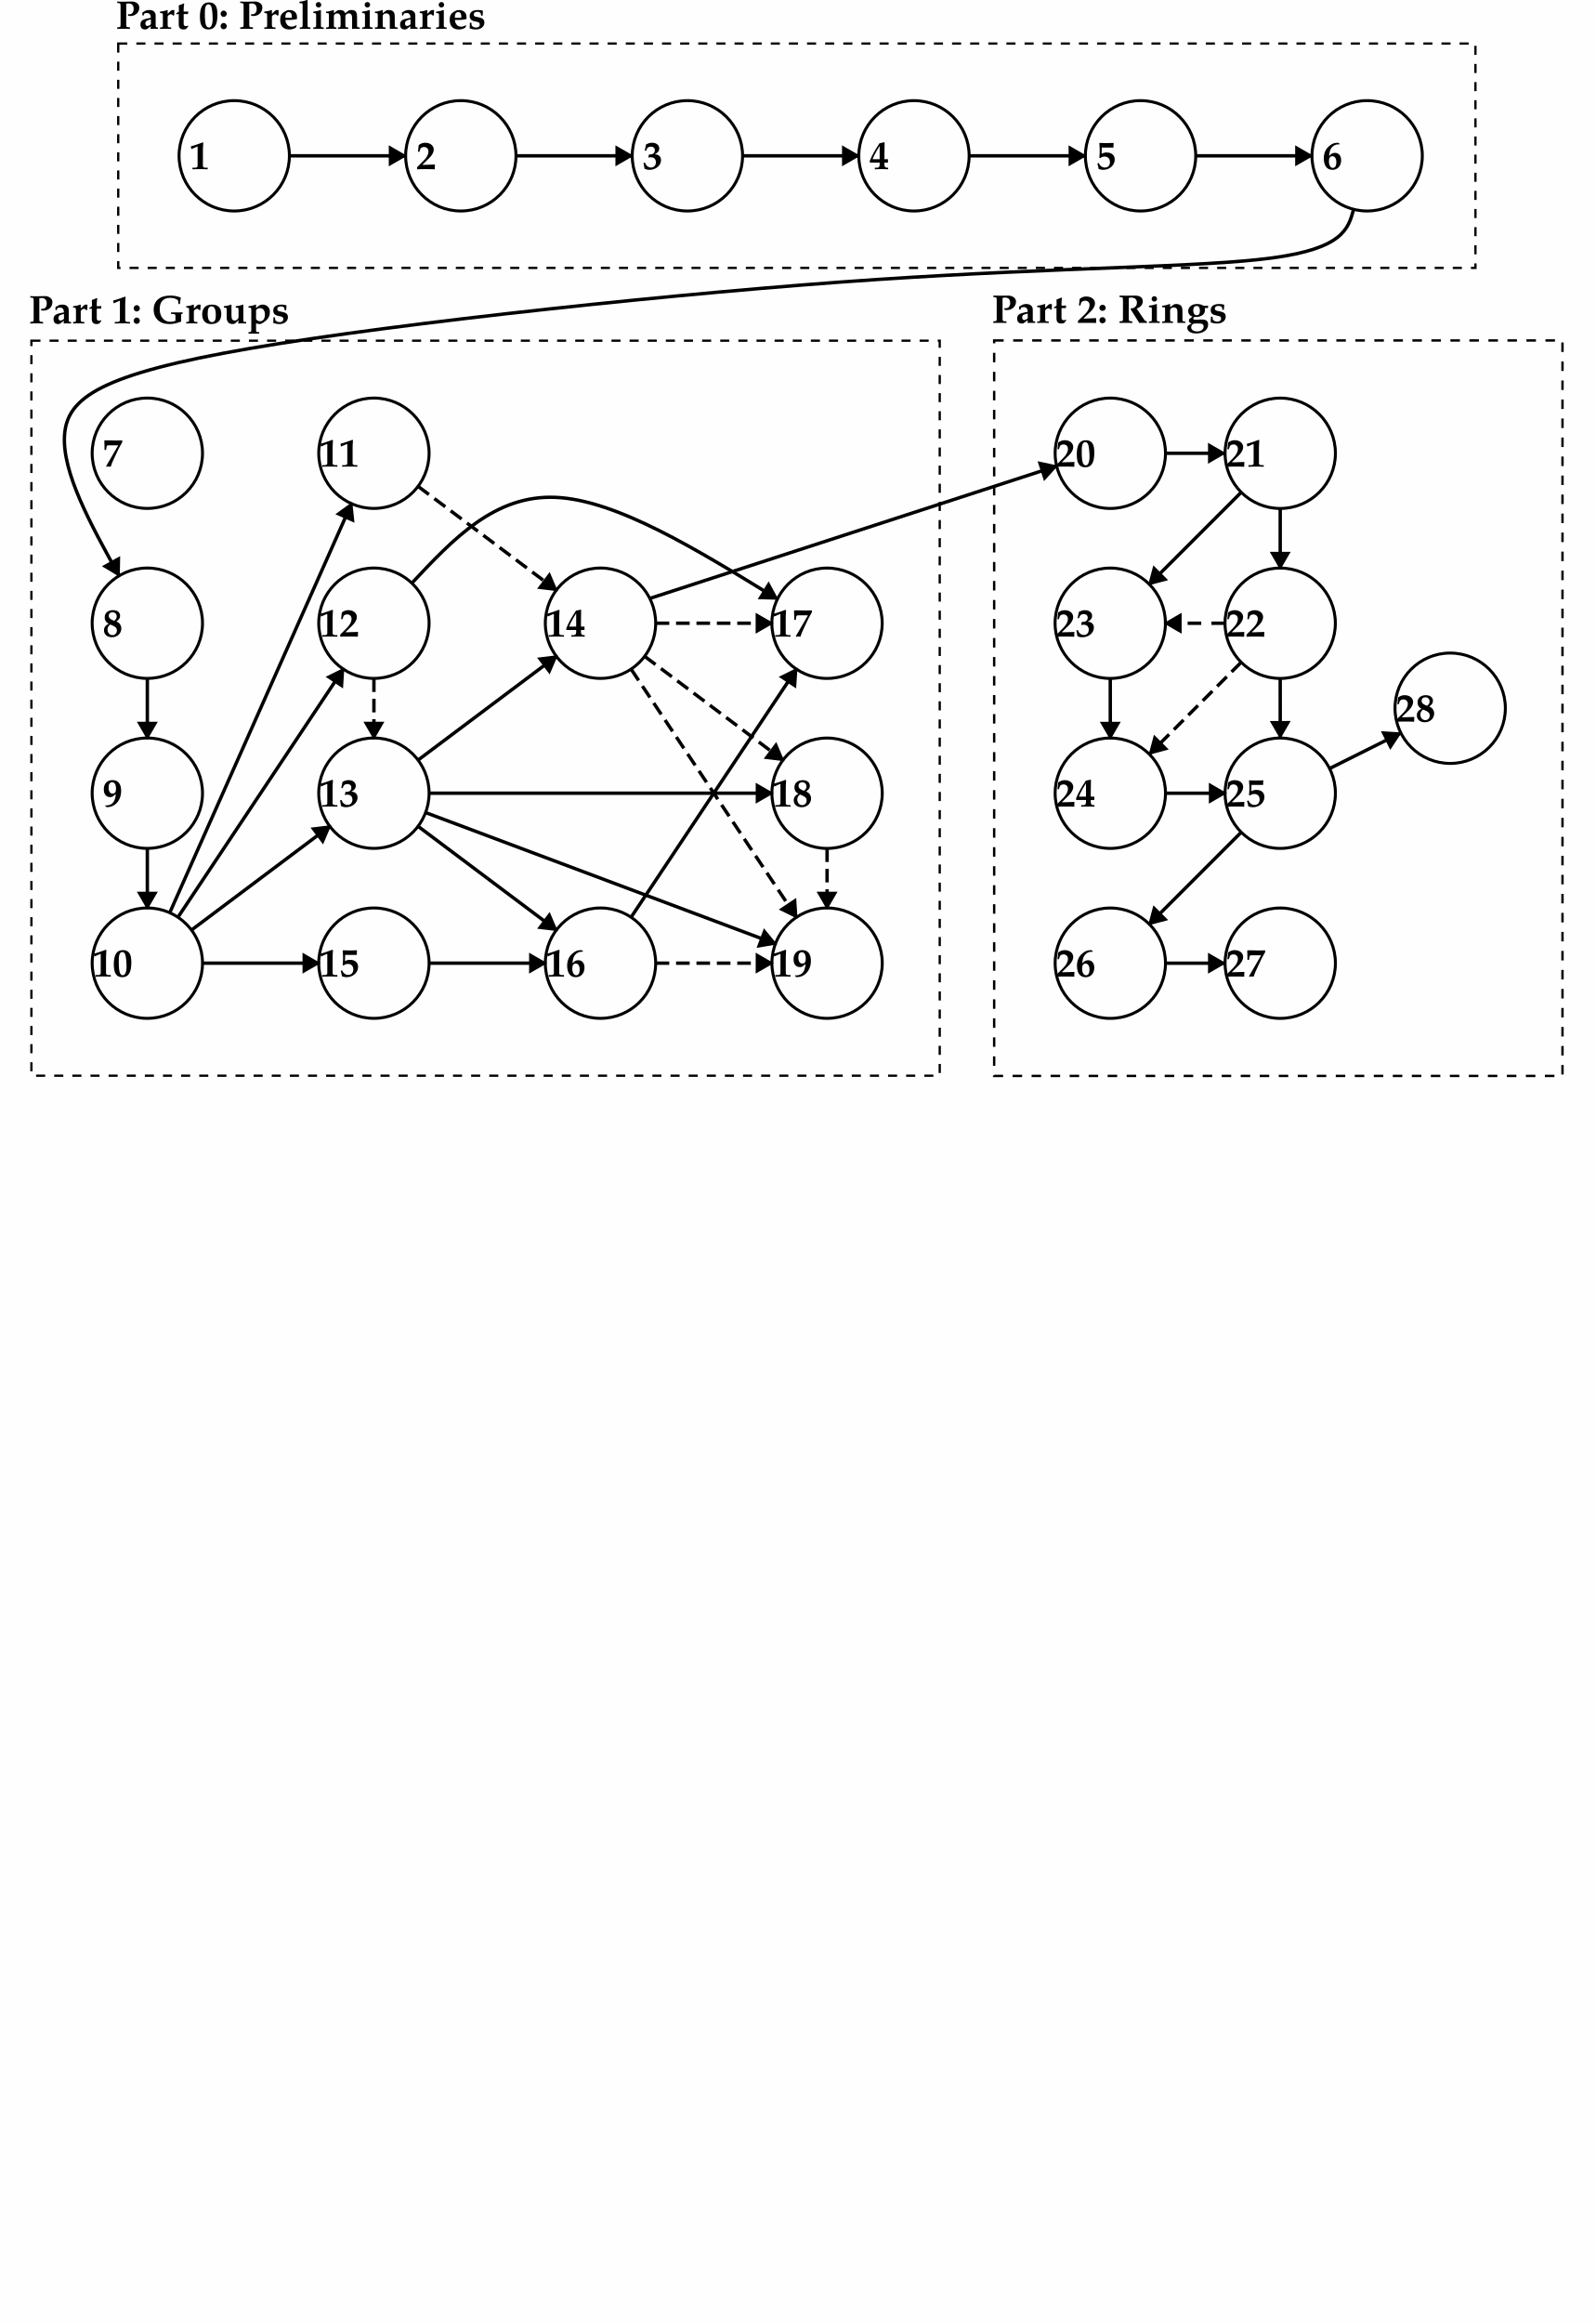
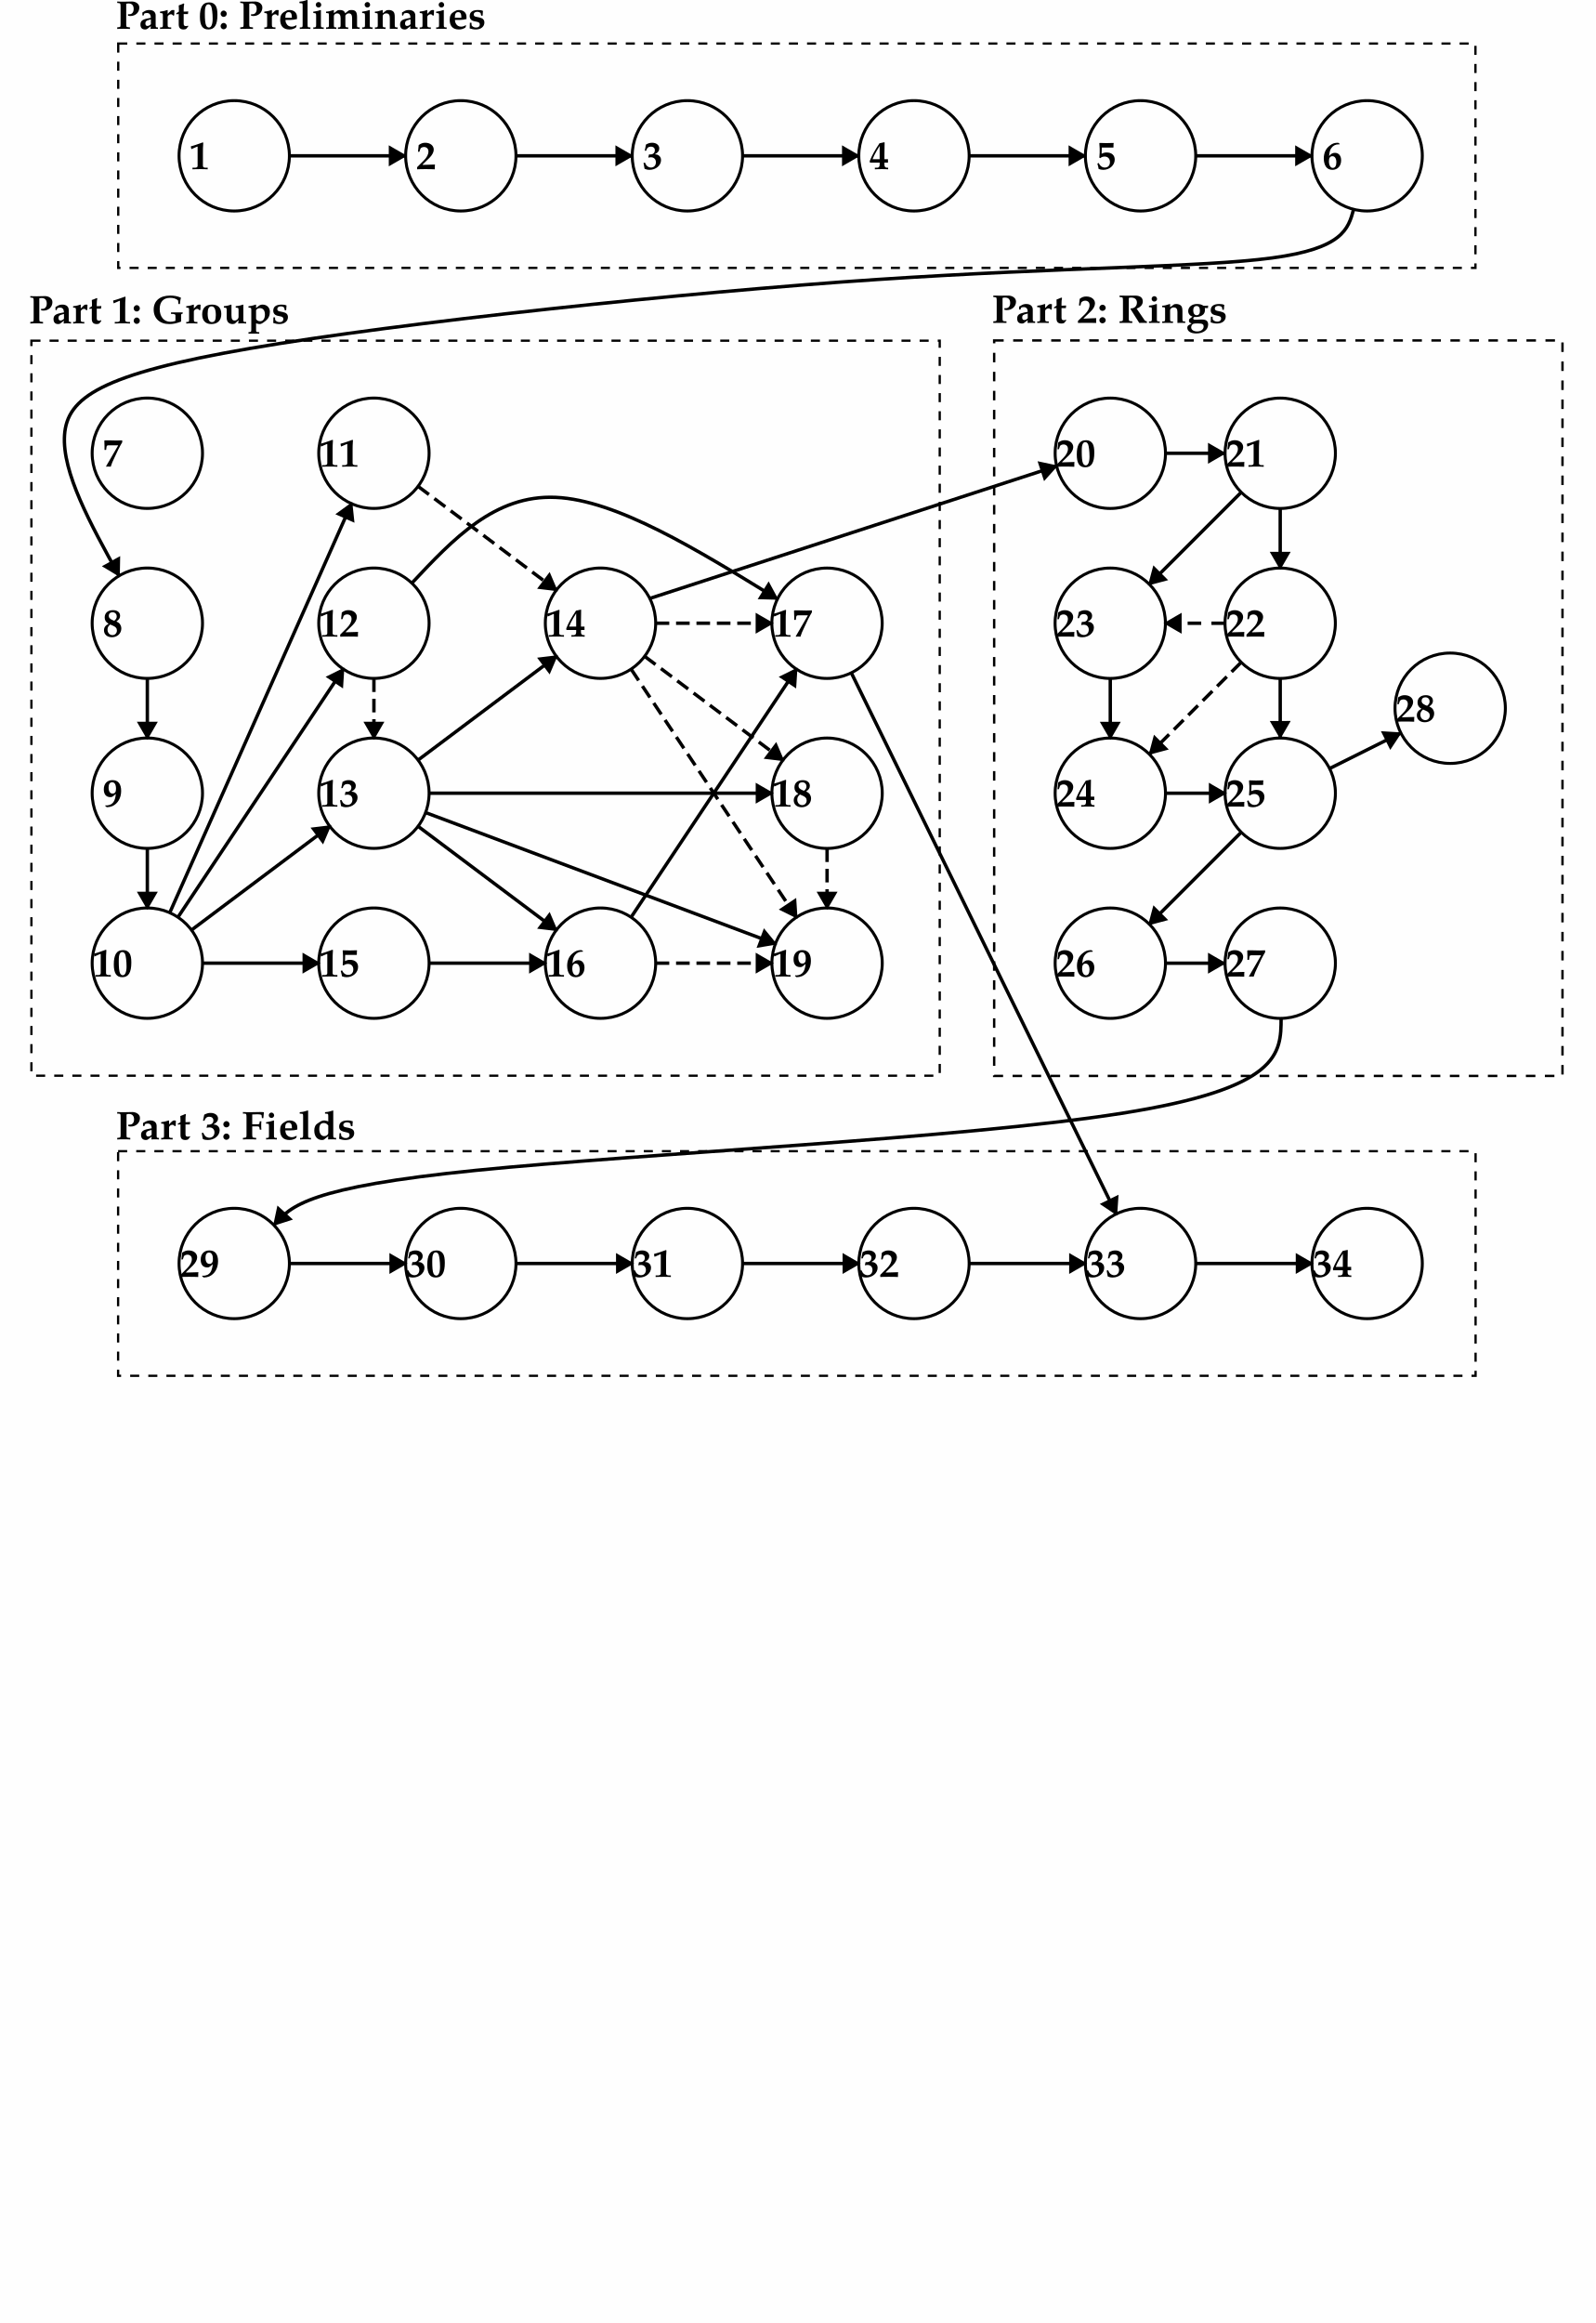
<svg xmlns="http://www.w3.org/2000/svg" width="140.8mm" height="205mm" viewBox="0 0 140.8 205" version="1.1" id="svg1">
  <defs id="defs1">
    <marker style="overflow:visible" id="marker43" refX="3" refY="0" orient="auto-start-reverse" markerWidth="1" markerHeight="1" viewBox="0 0 1 1" preserveAspectRatio="xMidYMid">
      <path transform="scale(0.5)" style="fill:context-stroke;fill-rule:evenodd;stroke:context-stroke;stroke-width:1pt" d="M 5.77,0 -2.88,5 V -5 Z" id="path43" />
    </marker>
    <marker style="overflow:visible" id="Triangle" refX="3.25" refY="0" orient="auto-start-reverse" markerWidth="1" markerHeight="1" viewBox="0 0 1 1" preserveAspectRatio="xMidYMid">
      <path transform="scale(0.5)" style="fill:context-stroke;fill-rule:evenodd;stroke:context-stroke;stroke-width:1pt" d="M 5.77,0 -2.88,5 V -5 Z" id="path135" />
    </marker>
    <marker style="overflow:visible" id="Triangle-8" refX="3" refY="0" orient="auto-start-reverse" markerWidth="1" markerHeight="1" viewBox="0 0 1 1" preserveAspectRatio="xMidYMid">
      <path transform="scale(0.5)" style="fill:context-stroke;fill-rule:evenodd;stroke:context-stroke;stroke-width:1pt" d="M 5.77,0 -2.88,5 V -5 Z" id="path135-9" />
    </marker>
  </defs>
  <g id="layer1" transform="matrix(1,0,0,0.82,-61.71822,-53.71499)">
    <rect style="fill:#fefefe;fill-opacity:1;stroke:#000000;stroke-width:0;stroke-dasharray:none;stroke-dashoffset:0" id="rect1" width="140.8" height="250" x="61.718" y="65.506" />
  </g>
  <g id="layer2" transform="translate(-9.599995,-10.00001)">
    <rect style="fill:#fefefe;fill-opacity:1;stroke:#000000;stroke-width:0.2;stroke-dasharray:0.8, 0.8;stroke-dashoffset:0" id="rect2" width="119.8" height="19.8" x="20.036" y="13.843" />
    <text xml:space="preserve" style="font-size:3.528px;fill:#030303;fill-opacity:1;stroke:#000000;stroke-width:0;stroke-dasharray:none;stroke-dashoffset:0" x="19.805" y="12.54" id="text2">
      <tspan id="tspan2" style="font-style:normal;font-variant:normal;font-weight:bold;font-stretch:normal;font-size:3.528px;font-family:'TeX Gyre Pagella';-inkscape-font-specification:'TeX Gyre Pagella';fill:#030303;fill-opacity:1;stroke-width:0;stroke-dasharray:none" x="19.805" y="12.54">Part 0: Preliminaries</tspan>
    </text>
    <g id="g1" transform="translate(10.3)">
      <circle style="fill:#fefefe;stroke:#000000;stroke-width:0.261;stroke-linejoin:bevel" id="path1" cx="19.975" cy="23.75" r="4.87" />
      <text xml:space="preserve" style="font-weight:bold;font-size:3.528px;font-family:'TeX Gyre Pagella';-inkscape-font-specification:'TeX Gyre Pagella Bold';text-align:center;text-anchor:middle;fill:#000000;fill-opacity:1;stroke:#000000;stroke-width:0;stroke-linejoin:bevel;stroke-dasharray:none" x="19.992" y="24.927" id="text4">
        <tspan id="tspan4" style="stroke-width:0" x="19.992" y="24.927">1</tspan>
      </text>
    </g>
    <g id="g5" transform="translate(30.3)">
      <circle style="fill:#fefefe;stroke:#000000;stroke-width:0.261;stroke-linejoin:bevel" id="circle4" cx="19.975" cy="23.75" r="4.87" />
      <text xml:space="preserve" style="font-weight:bold;font-size:3.528px;font-family:'TeX Gyre Pagella';-inkscape-font-specification:'TeX Gyre Pagella Bold';text-align:center;text-anchor:middle;fill:#000000;fill-opacity:1;stroke:#000000;stroke-width:0;stroke-linejoin:bevel;stroke-dasharray:none" x="19.992" y="24.927" id="text5">
        <tspan id="tspan5" style="stroke-width:0" x="19.992" y="24.927">2</tspan>
      </text>
    </g>
    <g id="g6" transform="translate(50.3)">
      <circle style="fill:#fefefe;stroke:#000000;stroke-width:0.261;stroke-linejoin:bevel" id="circle5" cx="19.975" cy="23.75" r="4.87" />
      <text xml:space="preserve" style="font-weight:bold;font-size:3.528px;font-family:'TeX Gyre Pagella';-inkscape-font-specification:'TeX Gyre Pagella Bold';text-align:center;text-anchor:middle;fill:#000000;fill-opacity:1;stroke:#000000;stroke-width:0;stroke-linejoin:bevel;stroke-dasharray:none" x="19.992" y="24.927" id="text6">
        <tspan id="tspan6" style="stroke-width:0" x="19.992" y="24.927">3</tspan>
      </text>
    </g>
    <g id="g7" transform="translate(70.3)">
      <circle style="fill:#fefefe;stroke:#000000;stroke-width:0.261;stroke-linejoin:bevel" id="circle6" cx="19.975" cy="23.75" r="4.87" />
      <text xml:space="preserve" style="font-weight:bold;font-size:3.528px;font-family:'TeX Gyre Pagella';-inkscape-font-specification:'TeX Gyre Pagella Bold';text-align:center;text-anchor:middle;fill:#000000;fill-opacity:1;stroke:#000000;stroke-width:0;stroke-linejoin:bevel;stroke-dasharray:none" x="19.992" y="24.927" id="text7">
        <tspan id="tspan7" style="stroke-width:0" x="19.992" y="24.927">4</tspan>
      </text>
    </g>
    <g id="g8" transform="translate(90.3)">
      <circle style="fill:#fefefe;stroke:#000000;stroke-width:0.261;stroke-linejoin:bevel" id="circle7" cx="19.975" cy="23.75" r="4.87" />
      <text xml:space="preserve" style="font-weight:bold;font-size:3.528px;font-family:'TeX Gyre Pagella';-inkscape-font-specification:'TeX Gyre Pagella Bold';text-align:center;text-anchor:middle;fill:#000000;fill-opacity:1;stroke:#000000;stroke-width:0;stroke-linejoin:bevel;stroke-dasharray:none" x="19.992" y="24.927" id="text8">
        <tspan id="tspan8" style="stroke-width:0" x="19.992" y="24.927">5</tspan>
      </text>
    </g>
    <g id="g9" transform="translate(110.3)">
      <circle style="fill:#fefefe;stroke:#000000;stroke-width:0.261;stroke-linejoin:bevel" id="circle8" cx="19.975" cy="23.75" r="4.87" />
      <text xml:space="preserve" style="font-weight:bold;font-size:3.528px;font-family:'TeX Gyre Pagella';-inkscape-font-specification:'TeX Gyre Pagella Bold';text-align:center;text-anchor:middle;fill:#000000;fill-opacity:1;stroke:#000000;stroke-width:0;stroke-linejoin:bevel;stroke-dasharray:none" x="19.992" y="24.927" id="text9">
        <tspan id="tspan9" style="stroke-width:0" x="19.992" y="24.927">6</tspan>
      </text>
    </g>
    <path style="fill:none;fill-rule:evenodd;stroke:#000000;stroke-width:0.302;stroke-linecap:butt;stroke-linejoin:bevel;stroke-dasharray:none;stroke-opacity:1;marker-end:url(#Triangle)" d="M 35.075,23.75 H 45.434" id="path6" />
    <path style="fill:none;fill-rule:evenodd;stroke:#000000;stroke-width:0.301;stroke-linecap:butt;stroke-linejoin:bevel;stroke-dasharray:none;stroke-opacity:1;marker-end:url(#Triangle-8)" d="M 55.075,23.75 H 65.359" id="path6-2" />
    <path style="fill:none;fill-rule:evenodd;stroke:#000000;stroke-width:0.301;stroke-linecap:butt;stroke-linejoin:bevel;stroke-dasharray:none;stroke-opacity:1;marker-end:url(#Triangle-8)" d="M 75.075,23.75 H 85.36" id="path10" />
    <path style="fill:none;fill-rule:evenodd;stroke:#000000;stroke-width:0.301;stroke-linecap:butt;stroke-linejoin:bevel;stroke-dasharray:none;stroke-opacity:1;marker-end:url(#Triangle-8)" d="M 95.075,23.75 H 105.359" id="path11" />
    <path style="fill:none;fill-rule:evenodd;stroke:#000000;stroke-width:0.301;stroke-linecap:butt;stroke-linejoin:bevel;stroke-dasharray:none;stroke-opacity:1;marker-end:url(#Triangle-8)" d="m 115.075,23.75 h 10.284" id="path12" />
  </g>
  <g id="layer3" transform="translate(-7.67,0.9968062)">
    <rect style="fill:#fefefe;fill-opacity:1;stroke:#000000;stroke-width:0.2;stroke-dasharray:0.8, 0.8;stroke-dashoffset:0" id="rect3" width="80.175" height="64.863" x="10.443" y="29.068" />
    <text xml:space="preserve" style="font-size:3.528px;fill:#030303;fill-opacity:1;stroke:#000000;stroke-width:0;stroke-dasharray:none;stroke-dashoffset:0" x="10.205" y="27.54" id="text2-1">
      <tspan id="tspan2-3" style="font-style:normal;font-variant:normal;font-weight:bold;font-stretch:normal;font-size:3.528px;font-family:'TeX Gyre Pagella';-inkscape-font-specification:'TeX Gyre Pagella';fill:#030303;fill-opacity:1;stroke-width:0;stroke-dasharray:none" x="10.205" y="27.54">Part 1: Groups</tspan>
    </text>
    <g id="g2" transform="translate(0.700005,15.24999)">
      <circle style="fill:#fefefe;stroke:#000000;stroke-width:0.261;stroke-linejoin:bevel" id="circle1" cx="19.975" cy="23.75" r="4.87" />
      <text xml:space="preserve" style="font-weight:bold;font-size:3.528px;font-family:'TeX Gyre Pagella';-inkscape-font-specification:'TeX Gyre Pagella Bold';text-align:center;text-anchor:middle;fill:#000000;fill-opacity:1;stroke:#000000;stroke-width:0;stroke-linejoin:bevel;stroke-dasharray:none" x="19.992" y="24.927" id="text1">
        <tspan id="tspan1" style="stroke-width:0" x="19.992" y="24.927">7</tspan>
      </text>
    </g>
    <g id="g11" transform="translate(0.700005,30.24999)">
      <circle style="fill:#fefefe;stroke:#000000;stroke-width:0.261;stroke-linejoin:bevel" id="circle10" cx="19.975" cy="23.75" r="4.87" />
      <text xml:space="preserve" style="font-weight:bold;font-size:3.528px;font-family:'TeX Gyre Pagella';-inkscape-font-specification:'TeX Gyre Pagella Bold';text-align:center;text-anchor:middle;fill:#000000;fill-opacity:1;stroke:#000000;stroke-width:0;stroke-linejoin:bevel;stroke-dasharray:none" x="19.992" y="24.927" id="text11">
        <tspan id="tspan11" style="stroke-width:0" x="19.992" y="24.927">8</tspan>
      </text>
    </g>
    <g id="g3" transform="translate(0.700005,45.24999)">
      <circle style="fill:#fefefe;stroke:#000000;stroke-width:0.261;stroke-linejoin:bevel" id="circle3" cx="19.975" cy="23.75" r="4.87" />
      <text xml:space="preserve" style="font-weight:bold;font-size:3.528px;font-family:'TeX Gyre Pagella';-inkscape-font-specification:'TeX Gyre Pagella Bold';text-align:center;text-anchor:middle;fill:#000000;fill-opacity:1;stroke:#000000;stroke-width:0;stroke-linejoin:bevel;stroke-dasharray:none" x="19.992" y="24.927" id="text3">
        <tspan id="tspan3" style="stroke-width:0" x="19.992" y="24.927">9</tspan>
      </text>
    </g>
    <g id="g12" transform="translate(0.700005,60.24999)">
      <circle style="fill:#fefefe;stroke:#000000;stroke-width:0.261;stroke-linejoin:bevel" id="circle11" cx="19.975" cy="23.75" r="4.87" />
      <text xml:space="preserve" style="font-weight:bold;font-size:3.528px;font-family:'TeX Gyre Pagella';-inkscape-font-specification:'TeX Gyre Pagella Bold';text-align:center;text-anchor:middle;fill:#000000;fill-opacity:1;stroke:#000000;stroke-width:0;stroke-linejoin:bevel;stroke-dasharray:none" x="19.992" y="24.927" id="text12">
        <tspan id="tspan12" style="stroke-width:0" x="19.992" y="24.927">10</tspan>
      </text>
    </g>
    <g id="g20" transform="translate(20.70001,15.24999)">
      <circle style="fill:#fefefe;stroke:#000000;stroke-width:0.261;stroke-linejoin:bevel" id="circle20" cx="19.975" cy="23.75" r="4.87" />
      <text xml:space="preserve" style="font-weight:bold;font-size:3.528px;font-family:'TeX Gyre Pagella';-inkscape-font-specification:'TeX Gyre Pagella Bold';text-align:center;text-anchor:middle;fill:#000000;fill-opacity:1;stroke:#000000;stroke-width:0;stroke-linejoin:bevel;stroke-dasharray:none" x="19.992" y="24.927" id="text20">
        <tspan id="tspan20" style="stroke-width:0" x="19.992" y="24.927">11</tspan>
      </text>
    </g>
    <g id="g21" transform="translate(20.70001,30.24999)">
      <circle style="fill:#fefefe;stroke:#000000;stroke-width:0.261;stroke-linejoin:bevel" id="circle21" cx="19.975" cy="23.75" r="4.87" />
      <text xml:space="preserve" style="font-weight:bold;font-size:3.528px;font-family:'TeX Gyre Pagella';-inkscape-font-specification:'TeX Gyre Pagella Bold';text-align:center;text-anchor:middle;fill:#000000;fill-opacity:1;stroke:#000000;stroke-width:0;stroke-linejoin:bevel;stroke-dasharray:none" x="19.992" y="24.927" id="text21">
        <tspan id="tspan21" style="stroke-width:0" x="19.992" y="24.927">12</tspan>
      </text>
    </g>
    <g id="g22" transform="translate(20.70001,45.24999)">
      <circle style="fill:#fefefe;stroke:#000000;stroke-width:0.261;stroke-linejoin:bevel" id="circle22" cx="19.975" cy="23.75" r="4.87" />
      <text xml:space="preserve" style="font-weight:bold;font-size:3.528px;font-family:'TeX Gyre Pagella';-inkscape-font-specification:'TeX Gyre Pagella Bold';text-align:center;text-anchor:middle;fill:#000000;fill-opacity:1;stroke:#000000;stroke-width:0;stroke-linejoin:bevel;stroke-dasharray:none" x="19.992" y="24.927" id="text22">
        <tspan id="tspan22" style="stroke-width:0" x="19.992" y="24.927">13</tspan>
      </text>
    </g>
    <g id="g23" transform="translate(40.7,30.24999)">
      <circle style="fill:#fefefe;stroke:#000000;stroke-width:0.261;stroke-linejoin:bevel" id="circle23" cx="19.975" cy="23.75" r="4.87" />
      <text xml:space="preserve" style="font-weight:bold;font-size:3.528px;font-family:'TeX Gyre Pagella';-inkscape-font-specification:'TeX Gyre Pagella Bold';text-align:center;text-anchor:middle;fill:#000000;fill-opacity:1;stroke:#000000;stroke-width:0;stroke-linejoin:bevel;stroke-dasharray:none" x="19.992" y="24.927" id="text23">
        <tspan id="tspan23" style="stroke-width:0" x="19.992" y="24.927">14</tspan>
      </text>
    </g>
+     <g id="g24" transform="translate(20.70001,60.24999)">
+       <circle style="fill:#fefefe;stroke:#000000;stroke-width:0.261;stroke-linejoin:bevel" id="circle24" cx="19.975" cy="23.75" r="4.87" />
+       <text xml:space="preserve" style="font-weight:bold;font-size:3.528px;font-family:'TeX Gyre Pagella';-inkscape-font-specification:'TeX Gyre Pagella Bold';text-align:center;text-anchor:middle;fill:#000000;fill-opacity:1;stroke:#000000;stroke-width:0;stroke-linejoin:bevel;stroke-dasharray:none" x="19.992" y="24.927" id="text24">
+         <tspan id="tspan24" style="stroke-width:0" x="19.992" y="24.927">15</tspan>
+       </text>
+     </g>
+     <g id="g25" transform="translate(40.7,60.24999)">
+       <circle style="fill:#fefefe;stroke:#000000;stroke-width:0.261;stroke-linejoin:bevel" id="circle25" cx="19.975" cy="23.75" r="4.87" />
+       <text xml:space="preserve" style="font-weight:bold;font-size:3.528px;font-family:'TeX Gyre Pagella';-inkscape-font-specification:'TeX Gyre Pagella Bold';text-align:center;text-anchor:middle;fill:#000000;fill-opacity:1;stroke:#000000;stroke-width:0;stroke-linejoin:bevel;stroke-dasharray:none" x="19.992" y="24.927" id="text25">
+         <tspan id="tspan25" style="stroke-width:0" x="19.992" y="24.927">16</tspan>
+       </text>
+     </g>
    <g id="g23-2" transform="translate(60.69501,30.25318)">
      <circle style="fill:#fefefe;stroke:#000000;stroke-width:0.261;stroke-linejoin:bevel" id="circle23-4" cx="19.975" cy="23.75" r="4.87" />
      <text xml:space="preserve" style="font-weight:bold;font-size:3.528px;font-family:'TeX Gyre Pagella';-inkscape-font-specification:'TeX Gyre Pagella Bold';text-align:center;text-anchor:middle;fill:#000000;fill-opacity:1;stroke:#000000;stroke-width:0;stroke-linejoin:bevel;stroke-dasharray:none" x="19.992" y="24.927" id="text23-8">
        <tspan id="tspan23-3" style="stroke-width:0" x="19.992" y="24.927">17</tspan>
-       </text>
-     </g>
-     <g id="g24" transform="translate(20.70001,60.24999)">
-       <circle style="fill:#fefefe;stroke:#000000;stroke-width:0.261;stroke-linejoin:bevel" id="circle24" cx="19.975" cy="23.75" r="4.87" />
-       <text xml:space="preserve" style="font-weight:bold;font-size:3.528px;font-family:'TeX Gyre Pagella';-inkscape-font-specification:'TeX Gyre Pagella Bold';text-align:center;text-anchor:middle;fill:#000000;fill-opacity:1;stroke:#000000;stroke-width:0;stroke-linejoin:bevel;stroke-dasharray:none" x="19.992" y="24.927" id="text24">
-         <tspan id="tspan24" style="stroke-width:0" x="19.992" y="24.927">15</tspan>
-       </text>
-     </g>
-     <g id="g25" transform="translate(40.7,60.24999)">
-       <circle style="fill:#fefefe;stroke:#000000;stroke-width:0.261;stroke-linejoin:bevel" id="circle25" cx="19.975" cy="23.75" r="4.87" />
-       <text xml:space="preserve" style="font-weight:bold;font-size:3.528px;font-family:'TeX Gyre Pagella';-inkscape-font-specification:'TeX Gyre Pagella Bold';text-align:center;text-anchor:middle;fill:#000000;fill-opacity:1;stroke:#000000;stroke-width:0;stroke-linejoin:bevel;stroke-dasharray:none" x="19.992" y="24.927" id="text25">
-         <tspan id="tspan25" style="stroke-width:0" x="19.992" y="24.927">16</tspan>
      </text>
    </g>
    <g id="g26" transform="translate(60.70001,45.25318)">
      <circle style="fill:#fefefe;stroke:#000000;stroke-width:0.261;stroke-linejoin:bevel" id="circle26" cx="19.975" cy="23.75" r="4.87" />
      <text xml:space="preserve" style="font-weight:bold;font-size:3.528px;font-family:'TeX Gyre Pagella';-inkscape-font-specification:'TeX Gyre Pagella Bold';text-align:center;text-anchor:middle;fill:#000000;fill-opacity:1;stroke:#000000;stroke-width:0;stroke-linejoin:bevel;stroke-dasharray:none" x="19.992" y="24.927" id="text26">
        <tspan id="tspan26" style="stroke-width:0" x="19.992" y="24.927">18</tspan>
      </text>
    </g>
    <g id="g27" transform="translate(60.70001,60.24999)">
      <circle style="fill:#fefefe;stroke:#000000;stroke-width:0.261;stroke-linejoin:bevel" id="circle27" cx="19.975" cy="23.75" r="4.87" />
      <text xml:space="preserve" style="font-weight:bold;font-size:3.528px;font-family:'TeX Gyre Pagella';-inkscape-font-specification:'TeX Gyre Pagella Bold';text-align:center;text-anchor:middle;fill:#000000;fill-opacity:1;stroke:#000000;stroke-width:0;stroke-linejoin:bevel;stroke-dasharray:none" x="19.992" y="24.927" id="text27">
        <tspan id="tspan27" style="stroke-width:0" x="19.992" y="24.927">19</tspan>
      </text>
    </g>
    <path style="fill:none;fill-rule:evenodd;stroke:#000000;stroke-width:0.3;stroke-linecap:butt;stroke-linejoin:miter;stroke-dasharray:none;stroke-opacity:1;marker-end:url(#marker43)" d="M 20.675,58.87 V 64.13" id="path28" />
    <path style="fill:none;fill-rule:evenodd;stroke:#000000;stroke-width:0.3;stroke-linecap:butt;stroke-linejoin:miter;stroke-dasharray:none;stroke-opacity:1;marker-end:url(#marker43)" d="M 20.675,73.87 V 79.13" id="path29" />
    <path style="fill:none;fill-rule:evenodd;stroke:#000000;stroke-width:0.3;stroke-linecap:butt;stroke-linejoin:miter;stroke-dasharray:none;stroke-opacity:1;marker-end:url(#marker43)" d="M 22.653,79.55 38.697,43.45" id="path30" />
    <path style="fill:none;fill-rule:evenodd;stroke:#000000;stroke-width:0.3;stroke-linecap:butt;stroke-linejoin:miter;stroke-dasharray:none;stroke-opacity:1;marker-end:url(#marker43)" d="M 23.376,79.948 37.974,58.052" id="path31" />
    <path style="fill:none;fill-rule:evenodd;stroke:#000000;stroke-width:0.3;stroke-linecap:butt;stroke-linejoin:miter;stroke-dasharray:none;stroke-opacity:1;marker-end:url(#marker43)" d="M 24.571,81.078 36.779,71.922" id="path32" />
    <path style="fill:none;fill-rule:evenodd;stroke:#000000;stroke-width:0.3;stroke-linecap:butt;stroke-linejoin:miter;stroke-dasharray:none;stroke-opacity:1;marker-end:url(#marker43)" d="M 25.545,84 H 35.805" id="path33" />
    <path style="fill:none;fill-rule:evenodd;stroke:#000000;stroke-width:0.3;stroke-linecap:butt;stroke-linejoin:miter;stroke-dasharray:1.2, 0.6;stroke-dashoffset:0;stroke-opacity:1;marker-end:url(#marker43)" d="m 44.571,41.922 12.209,9.157" id="path37" />
    <path style="fill:none;fill-rule:evenodd;stroke:#000000;stroke-width:0.3;stroke-linecap:butt;stroke-linejoin:miter;stroke-dasharray:1.2, 0.6;stroke-dashoffset:0;stroke-opacity:1;marker-end:url(#marker43)" d="M 40.675,58.87 V 64.13" id="path36" />
    <path style="fill:#000000;fill-opacity:0;stroke:#000000;stroke-width:0.3;stroke-dasharray:none;stroke-dashoffset:0;marker-end:url(#Triangle-8)" d="m 44.034,50.451 c 3.656,-3.895 7.313,-7.79 12.682,-7.557 5.37,0.232 12.453,4.591 19.537,8.95" id="path7" />
    <path style="fill:none;fill-rule:evenodd;stroke:#000000;stroke-width:0.3;stroke-linecap:butt;stroke-linejoin:miter;stroke-dasharray:none;stroke-opacity:1;marker-end:url(#marker43)" d="M 44.571,66.078 56.779,56.922" id="path47" />
    <path style="fill:none;fill-rule:evenodd;stroke:#000000;stroke-width:0.3;stroke-linecap:butt;stroke-linejoin:miter;stroke-dasharray:none;stroke-opacity:1;marker-end:url(#marker43)" d="m 44.571,71.922 12.209,9.157" id="path46" />
    <path style="fill:none;fill-rule:evenodd;stroke:#000000;stroke-width:0.3;stroke-linecap:butt;stroke-linejoin:miter;stroke-dasharray:none;stroke-opacity:1;marker-end:url(#marker43)" d="m 45.545,69 30.261,0.002" id="path3" />
    <path style="fill:none;fill-rule:evenodd;stroke:#000000;stroke-width:0.3;stroke-linecap:butt;stroke-linejoin:miter;stroke-dasharray:none;stroke-opacity:1;marker-end:url(#marker43)" d="M 45.234,70.71 76.116,82.29" id="path45" />
    <path style="fill:none;fill-rule:evenodd;stroke:#000000;stroke-width:0.3;stroke-linecap:butt;stroke-linejoin:miter;stroke-dasharray:1.2, 0.6;stroke-dashoffset:0;stroke-opacity:1;marker-end:url(#Triangle-8)" d="m 65.545,54.001 10.256,0.002" id="path4" />
    <path style="fill:none;fill-rule:evenodd;stroke:#000000;stroke-width:0.3;stroke-linecap:butt;stroke-linejoin:miter;stroke-dasharray:1.2, 0.6;stroke-dashoffset:0;stroke-opacity:1;marker-end:url(#marker43)" d="M 64.57,56.922 76.78,66.081" id="path41" />
    <path style="fill:none;fill-rule:evenodd;stroke:#000000;stroke-width:0.3;stroke-linecap:butt;stroke-linejoin:miter;stroke-dasharray:1.2, 0.6;stroke-dashoffset:0;stroke-opacity:1;marker-end:url(#marker43)" d="M 63.376,58.052 77.974,79.948" id="path40" />
    <path style="fill:none;fill-rule:evenodd;stroke:#000000;stroke-width:0.3;stroke-linecap:butt;stroke-linejoin:miter;stroke-dasharray:none;stroke-opacity:1;marker-end:url(#marker43)" d="M 45.545,84 H 55.805" id="path34" />
    <path style="fill:none;fill-rule:evenodd;stroke:#000000;stroke-width:0.3;stroke-linecap:butt;stroke-linejoin:miter;stroke-dasharray:none;stroke-opacity:1;marker-end:url(#Triangle-8)" d="M 63.376,79.948 77.969,58.055" id="path5" />
    <path style="fill:none;fill-rule:evenodd;stroke:#000000;stroke-width:0.3;stroke-linecap:butt;stroke-linejoin:miter;stroke-dasharray:1.2, 0.6;stroke-dashoffset:0;stroke-opacity:1;marker-end:url(#marker43)" d="M 65.545,84 H 75.805" id="path35" />
    <path style="fill:none;fill-rule:evenodd;stroke:#000000;stroke-width:0.3;stroke-linecap:butt;stroke-linejoin:miter;stroke-dasharray:1.2, 0.6;stroke-dashoffset:0;stroke-opacity:1;marker-end:url(#marker43)" d="M 80.675,73.873 V 79.13" id="path42" />
  </g>
  <g id="layer5" transform="translate(-2.672)">
    <rect style="fill:#fefefe;fill-opacity:1;stroke:#000000;stroke-width:0.21;stroke-dasharray:0.839, 0.839;stroke-dashoffset:0" id="rect3-3" width="50.165" height="64.903" x="90.425" y="30.045" />
    <text xml:space="preserve" style="font-size:6.236px;fill:#030303;fill-opacity:1;stroke:#000000;stroke-width:0;stroke-dasharray:none;stroke-dashoffset:0" x="-0.017" y="50.452" id="text51" transform="matrix(0.5805441,0,0,0.5660146,90.21364,-0.06779408)">
      <tspan id="tspan51" style="font-style:normal;font-variant:normal;font-weight:bold;font-stretch:normal;font-size:6.236px;font-family:'TeX Gyre Pagella';-inkscape-font-specification:'TeX Gyre Pagella';fill:#030303;fill-opacity:1;stroke-width:0;stroke-dasharray:none" x="-0.017" y="50.452">Part 2: Rings</tspan>
    </text>
    <g id="g2-1" transform="translate(80.702,16.24999)">
      <circle style="fill:#fefefe;stroke:#000000;stroke-width:0.261;stroke-linejoin:bevel" id="circle1-1" cx="19.975" cy="23.75" r="4.87" />
      <text xml:space="preserve" style="font-weight:bold;font-size:3.528px;font-family:'TeX Gyre Pagella';-inkscape-font-specification:'TeX Gyre Pagella Bold';text-align:center;text-anchor:middle;fill:#000000;fill-opacity:1;stroke:#000000;stroke-width:0;stroke-linejoin:bevel;stroke-dasharray:none" x="19.992" y="24.927" id="text1-5">
        <tspan id="tspan1-0" style="stroke-width:0" x="19.992" y="24.927">20</tspan>
      </text>
    </g>
    <g id="g10" transform="translate(95.702,16.24999)">
      <circle style="fill:#fefefe;stroke:#000000;stroke-width:0.261;stroke-linejoin:bevel" id="circle2" cx="19.975" cy="23.75" r="4.87" />
      <text xml:space="preserve" style="font-weight:bold;font-size:3.528px;font-family:'TeX Gyre Pagella';-inkscape-font-specification:'TeX Gyre Pagella Bold';text-align:center;text-anchor:middle;fill:#000000;fill-opacity:1;stroke:#000000;stroke-width:0;stroke-linejoin:bevel;stroke-dasharray:none" x="19.992" y="24.927" id="text10">
        <tspan id="tspan10" style="stroke-width:0" x="19.992" y="24.927">21</tspan>
      </text>
    </g>
    <g id="g16" transform="translate(95.69701,31.24999)">
      <circle style="fill:#fefefe;stroke:#000000;stroke-width:0.261;stroke-linejoin:bevel" id="circle15" cx="19.975" cy="23.75" r="4.87" />
      <text xml:space="preserve" style="font-weight:bold;font-size:3.528px;font-family:'TeX Gyre Pagella';-inkscape-font-specification:'TeX Gyre Pagella Bold';text-align:center;text-anchor:middle;fill:#000000;fill-opacity:1;stroke:#000000;stroke-width:0;stroke-linejoin:bevel;stroke-dasharray:none" x="19.992" y="24.927" id="text15">
        <tspan id="tspan15" style="stroke-width:0" x="19.992" y="24.927">22</tspan>
      </text>
    </g>
    <g id="g19" transform="translate(80.69701,31.24999)">
      <circle style="fill:#fefefe;stroke:#000000;stroke-width:0.261;stroke-linejoin:bevel" id="circle18" cx="19.975" cy="23.75" r="4.87" />
      <text xml:space="preserve" style="font-weight:bold;font-size:3.528px;font-family:'TeX Gyre Pagella';-inkscape-font-specification:'TeX Gyre Pagella Bold';text-align:center;text-anchor:middle;fill:#000000;fill-opacity:1;stroke:#000000;stroke-width:0;stroke-linejoin:bevel;stroke-dasharray:none" x="19.992" y="24.927" id="text18">
        <tspan id="tspan18" style="stroke-width:0" x="19.992" y="24.927">23</tspan>
      </text>
    </g>
    <g id="g17" transform="translate(80.702,46.24999)">
      <circle style="fill:#fefefe;stroke:#000000;stroke-width:0.261;stroke-linejoin:bevel" id="circle16" cx="19.975" cy="23.75" r="4.87" />
      <text xml:space="preserve" style="font-weight:bold;font-size:3.528px;font-family:'TeX Gyre Pagella';-inkscape-font-specification:'TeX Gyre Pagella Bold';text-align:center;text-anchor:middle;fill:#000000;fill-opacity:1;stroke:#000000;stroke-width:0;stroke-linejoin:bevel;stroke-dasharray:none" x="19.992" y="24.927" id="text16">
        <tspan id="tspan16" style="stroke-width:0" x="19.992" y="24.927">24</tspan>
      </text>
    </g>
    <g id="g29" transform="translate(95.702,46.24999)">
      <circle style="fill:#fefefe;stroke:#000000;stroke-width:0.261;stroke-linejoin:bevel" id="circle19" cx="19.975" cy="23.75" r="4.87" />
      <text xml:space="preserve" style="font-weight:bold;font-size:3.528px;font-family:'TeX Gyre Pagella';-inkscape-font-specification:'TeX Gyre Pagella Bold';text-align:center;text-anchor:middle;fill:#000000;fill-opacity:1;stroke:#000000;stroke-width:0;stroke-linejoin:bevel;stroke-dasharray:none" x="19.992" y="24.927" id="text19">
        <tspan id="tspan19" style="stroke-width:0" x="19.992" y="24.927">25</tspan>
      </text>
    </g>
    <g id="g18" transform="translate(80.702,61.24999)">
      <circle style="fill:#fefefe;stroke:#000000;stroke-width:0.261;stroke-linejoin:bevel" id="circle17" cx="19.975" cy="23.75" r="4.87" />
      <text xml:space="preserve" style="font-weight:bold;font-size:3.528px;font-family:'TeX Gyre Pagella';-inkscape-font-specification:'TeX Gyre Pagella Bold';text-align:center;text-anchor:middle;fill:#000000;fill-opacity:1;stroke:#000000;stroke-width:0;stroke-linejoin:bevel;stroke-dasharray:none" x="19.992" y="24.927" id="text17">
        <tspan id="tspan17" style="stroke-width:0" x="19.992" y="24.927">26</tspan>
      </text>
    </g>
    <g id="g30" transform="translate(95.702,61.24999)">
      <circle style="fill:#fefefe;stroke:#000000;stroke-width:0.261;stroke-linejoin:bevel" id="circle29" cx="19.975" cy="23.75" r="4.87" />
      <text xml:space="preserve" style="font-weight:bold;font-size:3.528px;font-family:'TeX Gyre Pagella';-inkscape-font-specification:'TeX Gyre Pagella Bold';text-align:center;text-anchor:middle;fill:#000000;fill-opacity:1;stroke:#000000;stroke-width:0;stroke-linejoin:bevel;stroke-dasharray:none" x="19.992" y="24.927" id="text29">
        <tspan id="tspan29" style="stroke-width:0" x="19.992" y="24.927">27</tspan>
      </text>
    </g>
    <g id="g15" transform="translate(110.702,38.74999)">
      <circle style="fill:#fefefe;stroke:#000000;stroke-width:0.261;stroke-linejoin:bevel" id="circle12" cx="19.975" cy="23.75" r="4.87" />
      <text xml:space="preserve" style="font-weight:bold;font-size:3.528px;font-family:'TeX Gyre Pagella';-inkscape-font-specification:'TeX Gyre Pagella Bold';text-align:center;text-anchor:middle;fill:#000000;fill-opacity:1;stroke:#000000;stroke-width:0;stroke-linejoin:bevel;stroke-dasharray:none" x="19.992" y="24.927" id="text13">
        <tspan id="tspan13" style="stroke-width:0" x="19.992" y="24.927">28</tspan>
      </text>
    </g>
    <path style="fill:none;fill-rule:evenodd;stroke:#000000;stroke-width:0.3;stroke-linecap:butt;stroke-linejoin:miter;stroke-dasharray:none;stroke-opacity:1;marker-end:url(#Triangle)" d="m 105.547,40 h 5.261" id="path39" />
    <path style="fill:none;fill-rule:evenodd;stroke:#000000;stroke-width:0.3;stroke-linecap:butt;stroke-linejoin:miter;stroke-dasharray:none;stroke-opacity:1;marker-end:url(#Triangle-8)" d="m 115.675,44.87 -0.002,5.261" id="path44" />
    <path style="fill:none;fill-rule:evenodd;stroke:#000000;stroke-width:0.3;stroke-linecap:butt;stroke-linejoin:miter;stroke-dasharray:none;stroke-opacity:1;marker-end:url(#Triangle-8)" d="m 112.233,43.443 -8.117,8.115" id="path56" />
    <path style="fill:none;fill-rule:evenodd;stroke:#000000;stroke-width:0.3;stroke-linecap:butt;stroke-linejoin:miter;stroke-dasharray:1.2, 0.9;stroke-dashoffset:0;stroke-opacity:1;marker-end:url(#Triangle-8)" d="m 110.802,55 -5.261,0" id="path49" />
    <path style="fill:none;fill-rule:evenodd;stroke:#000000;stroke-width:0.3;stroke-linecap:butt;stroke-linejoin:miter;stroke-dasharray:1.2, 0.6;stroke-dashoffset:0;stroke-opacity:1;marker-end:url(#Triangle)" d="m 112.229,58.444 -8.11,8.112" id="path57" />
    <path style="fill:none;fill-rule:evenodd;stroke:#000000;stroke-width:0.3;stroke-linecap:butt;stroke-linejoin:miter;stroke-dasharray:none;stroke-opacity:1;marker-end:url(#Triangle)" d="m 115.674,59.87 0.002,5.261" id="path58" />
    <path style="fill:none;fill-rule:evenodd;stroke:#000000;stroke-width:0.3;stroke-linecap:butt;stroke-linejoin:miter;stroke-dasharray:none;stroke-opacity:1;marker-end:url(#Triangle-8)" d="m 100.674,59.87 0.002,5.261" id="path51" />
    <path style="fill:none;fill-rule:evenodd;stroke:#000000;stroke-width:0.3;stroke-linecap:butt;stroke-linejoin:miter;stroke-dasharray:none;stroke-opacity:1;marker-end:url(#Triangle-8)" d="m 105.547,70 h 5.261" id="path52" />
    <path style="fill:none;fill-rule:evenodd;stroke:#000000;stroke-width:0.3;stroke-linecap:butt;stroke-linejoin:miter;stroke-dasharray:none;stroke-opacity:1;marker-end:url(#Triangle-8)" d="m 112.234,73.443 -8.113,8.113" id="path53" />
    <path style="fill:none;fill-rule:evenodd;stroke:#000000;stroke-width:0.3;stroke-linecap:butt;stroke-linejoin:miter;stroke-dasharray:none;stroke-opacity:1;marker-end:url(#Triangle)" d="M 120.032,67.822 126.322,64.678" id="path2" />
    <path style="fill:none;fill-rule:evenodd;stroke:#000000;stroke-width:0.3;stroke-linecap:butt;stroke-linejoin:miter;stroke-dasharray:none;stroke-opacity:1;marker-end:url(#Triangle)" d="m 105.547,85 h 5.261" id="path54" />
  </g>
+   <g id="layer6" transform="translate(0,-0.9999887)">
+     <rect style="fill:#fefefe;fill-opacity:1;stroke:#000000;stroke-width:0.2;stroke-dasharray:0.8, 0.8;stroke-dashoffset:0" id="rect3-3-6" width="119.821" height="19.821" x="10.426" y="102.59" />
+     <text xml:space="preserve" style="font-size:3.575px;fill:#030303;fill-opacity:1;stroke:#000000;stroke-width:0;stroke-dasharray:none;stroke-dashoffset:0" x="10.073" y="102.836" id="text51-2" transform="scale(1.012754,0.987407)">
+       <tspan id="tspan51-7" style="font-style:normal;font-variant:normal;font-weight:bold;font-stretch:normal;font-size:3.575px;font-family:'TeX Gyre Pagella';-inkscape-font-specification:'TeX Gyre Pagella';fill:#030303;fill-opacity:1;stroke-width:0;stroke-dasharray:none" x="10.073" y="102.836">Part 3: Fields</tspan>
+     </text>
+     <g id="g14" transform="translate(0.7000051,88.74998)">
+       <circle style="fill:#fefefe;stroke:#000000;stroke-width:0.261;stroke-linejoin:bevel" id="circle9" cx="19.975" cy="23.75" r="4.87" />
+       <text xml:space="preserve" style="font-weight:bold;font-size:3.528px;font-family:'TeX Gyre Pagella';-inkscape-font-specification:'TeX Gyre Pagella Bold';text-align:center;text-anchor:middle;fill:#000000;fill-opacity:1;stroke:#000000;stroke-width:0;stroke-linejoin:bevel;stroke-dasharray:none" x="19.992" y="24.927" id="text14">
+         <tspan id="tspan14" style="stroke-width:0" x="19.992" y="24.927">29</tspan>
+       </text>
+     </g>
+     <g id="g28" transform="translate(20.70001,88.74998)">
+       <circle style="fill:#fefefe;stroke:#000000;stroke-width:0.261;stroke-linejoin:bevel" id="circle14" cx="19.975" cy="23.75" r="4.87" />
+       <text xml:space="preserve" style="font-weight:bold;font-size:3.528px;font-family:'TeX Gyre Pagella';-inkscape-font-specification:'TeX Gyre Pagella Bold';text-align:center;text-anchor:middle;fill:#000000;fill-opacity:1;stroke:#000000;stroke-width:0;stroke-linejoin:bevel;stroke-dasharray:none" x="19.992" y="24.927" id="text28">
+         <tspan id="tspan28" style="stroke-width:0" x="19.992" y="24.927">30</tspan>
+       </text>
+     </g>
+     <g id="g31" transform="translate(40.7,88.74998)">
+       <circle style="fill:#fefefe;stroke:#000000;stroke-width:0.261;stroke-linejoin:bevel" id="circle28" cx="19.975" cy="23.75" r="4.87" />
+       <text xml:space="preserve" style="font-weight:bold;font-size:3.528px;font-family:'TeX Gyre Pagella';-inkscape-font-specification:'TeX Gyre Pagella Bold';text-align:center;text-anchor:middle;fill:#000000;fill-opacity:1;stroke:#000000;stroke-width:0;stroke-linejoin:bevel;stroke-dasharray:none" x="19.992" y="24.927" id="text30">
+         <tspan id="tspan30" style="stroke-width:0" x="19.992" y="24.927">31</tspan>
+       </text>
+     </g>
+     <g id="g32" transform="translate(60.7,88.74998)">
+       <circle style="fill:#fefefe;stroke:#000000;stroke-width:0.261;stroke-linejoin:bevel" id="circle31" cx="19.975" cy="23.75" r="4.87" />
+       <text xml:space="preserve" style="font-weight:bold;font-size:3.528px;font-family:'TeX Gyre Pagella';-inkscape-font-specification:'TeX Gyre Pagella Bold';text-align:center;text-anchor:middle;fill:#000000;fill-opacity:1;stroke:#000000;stroke-width:0;stroke-linejoin:bevel;stroke-dasharray:none" x="19.992" y="24.927" id="text31">
+         <tspan id="tspan31" style="stroke-width:0" x="19.992" y="24.927">32</tspan>
+       </text>
+     </g>
+     <g id="g33" transform="translate(80.70001,88.74998)">
+       <circle style="fill:#fefefe;stroke:#000000;stroke-width:0.261;stroke-linejoin:bevel" id="circle32" cx="19.975" cy="23.75" r="4.87" />
+       <text xml:space="preserve" style="font-weight:bold;font-size:3.528px;font-family:'TeX Gyre Pagella';-inkscape-font-specification:'TeX Gyre Pagella Bold';text-align:center;text-anchor:middle;fill:#000000;fill-opacity:1;stroke:#000000;stroke-width:0;stroke-linejoin:bevel;stroke-dasharray:none" x="19.992" y="24.927" id="text32">
+         <tspan id="tspan32" style="stroke-width:0" x="19.992" y="24.927">33</tspan>
+       </text>
+     </g>
+     <g id="g34" transform="translate(100.7,88.74998)">
+       <circle style="fill:#fefefe;stroke:#000000;stroke-width:0.261;stroke-linejoin:bevel" id="circle33" cx="19.975" cy="23.75" r="4.87" />
+       <text xml:space="preserve" style="font-weight:bold;font-size:3.528px;font-family:'TeX Gyre Pagella';-inkscape-font-specification:'TeX Gyre Pagella Bold';text-align:center;text-anchor:middle;fill:#000000;fill-opacity:1;stroke:#000000;stroke-width:0;stroke-linejoin:bevel;stroke-dasharray:none" x="19.992" y="24.927" id="text33">
+         <tspan id="tspan33" style="stroke-width:0" x="19.992" y="24.927">34</tspan>
+       </text>
+     </g>
+     <path style="fill:none;fill-rule:evenodd;stroke:#000000;stroke-width:0.3;stroke-linecap:butt;stroke-linejoin:miter;stroke-dasharray:none;stroke-opacity:1;marker-end:url(#Triangle-8)" d="m 25.545,112.5 10.261,0" id="path48" />
+     <path style="fill:none;fill-rule:evenodd;stroke:#000000;stroke-width:0.3;stroke-linecap:butt;stroke-linejoin:miter;stroke-dasharray:none;stroke-opacity:1;marker-end:url(#Triangle-8)" d="m 45.545,112.5 10.261,0" id="path55" />
+     <path style="fill:none;fill-rule:evenodd;stroke:#000000;stroke-width:0.3;stroke-linecap:butt;stroke-linejoin:miter;stroke-dasharray:none;stroke-opacity:1;marker-end:url(#Triangle-8)" d="M 65.545,112.5 H 75.805" id="path59" />
+     <path style="fill:none;fill-rule:evenodd;stroke:#000000;stroke-width:0.3;stroke-linecap:butt;stroke-linejoin:miter;stroke-dasharray:none;stroke-opacity:1;marker-end:url(#Triangle-8)" d="M 85.545,112.5 H 95.805" id="path60" />
+     <path style="fill:none;fill-rule:evenodd;stroke:#000000;stroke-width:0.3;stroke-linecap:butt;stroke-linejoin:miter;stroke-dasharray:none;stroke-opacity:1;marker-end:url(#Triangle-8)" d="m 105.545,112.5 h 10.261" id="path61" />
+   </g>
  <g id="layer4">
    <path style="display:inline;fill:#000000;fill-opacity:0;stroke:#000000;stroke-width:0.3;stroke-dasharray:none;stroke-dashoffset:0;marker-end:url(#marker43)" d="m 139.478,17.491 c -0.475,1.716 -0.95,3.433 -7.191,4.271 -6.24,0.838 -18.245,0.798 -34.888,1.905 -16.643,1.107 -42.174,3.81 -55.353,6.084 -13.179,2.274 -16.129,4.343 -16.35,7.646 -0.221,3.303 2.288,7.841 4.797,12.378" id="path50" transform="translate(-19.99992,1)" />
    <path style="fill:#000000;stroke:#000000;stroke-width:0.3;stroke-dasharray:none;stroke-dashoffset:0;marker-end:url(#marker43)" d="M 57.297,52.829 C 69.276,48.932 81.254,45.035 93.233,41.138" id="path38" />
+     <path style="fill:none;fill-rule:evenodd;stroke:#000000;stroke-width:0.3;stroke-linecap:butt;stroke-linejoin:miter;stroke-opacity:1;stroke-dasharray:none;marker-end:url(#Triangle-8)" d="M 82.812,58.376 106.203,106.13" id="path63" transform="translate(-7.67,0.9968062)" />
+     <path style="fill:#000000;fill-opacity:0;stroke:#000000;stroke-width:0.3;stroke-dasharray:none;stroke-dashoffset:0;marker-end:url(#Triangle-8)" d="m 113.081,90.857 c -0.012,3.091 -0.024,6.182 -14.089,8.393 -14.066,2.211 -42.184,3.542 -56.99,5.032 -14.806,1.49 -16.299,3.138 -17.791,4.787" id="path62" transform="translate(0,-0.9999887)" />
  </g>
</svg>
